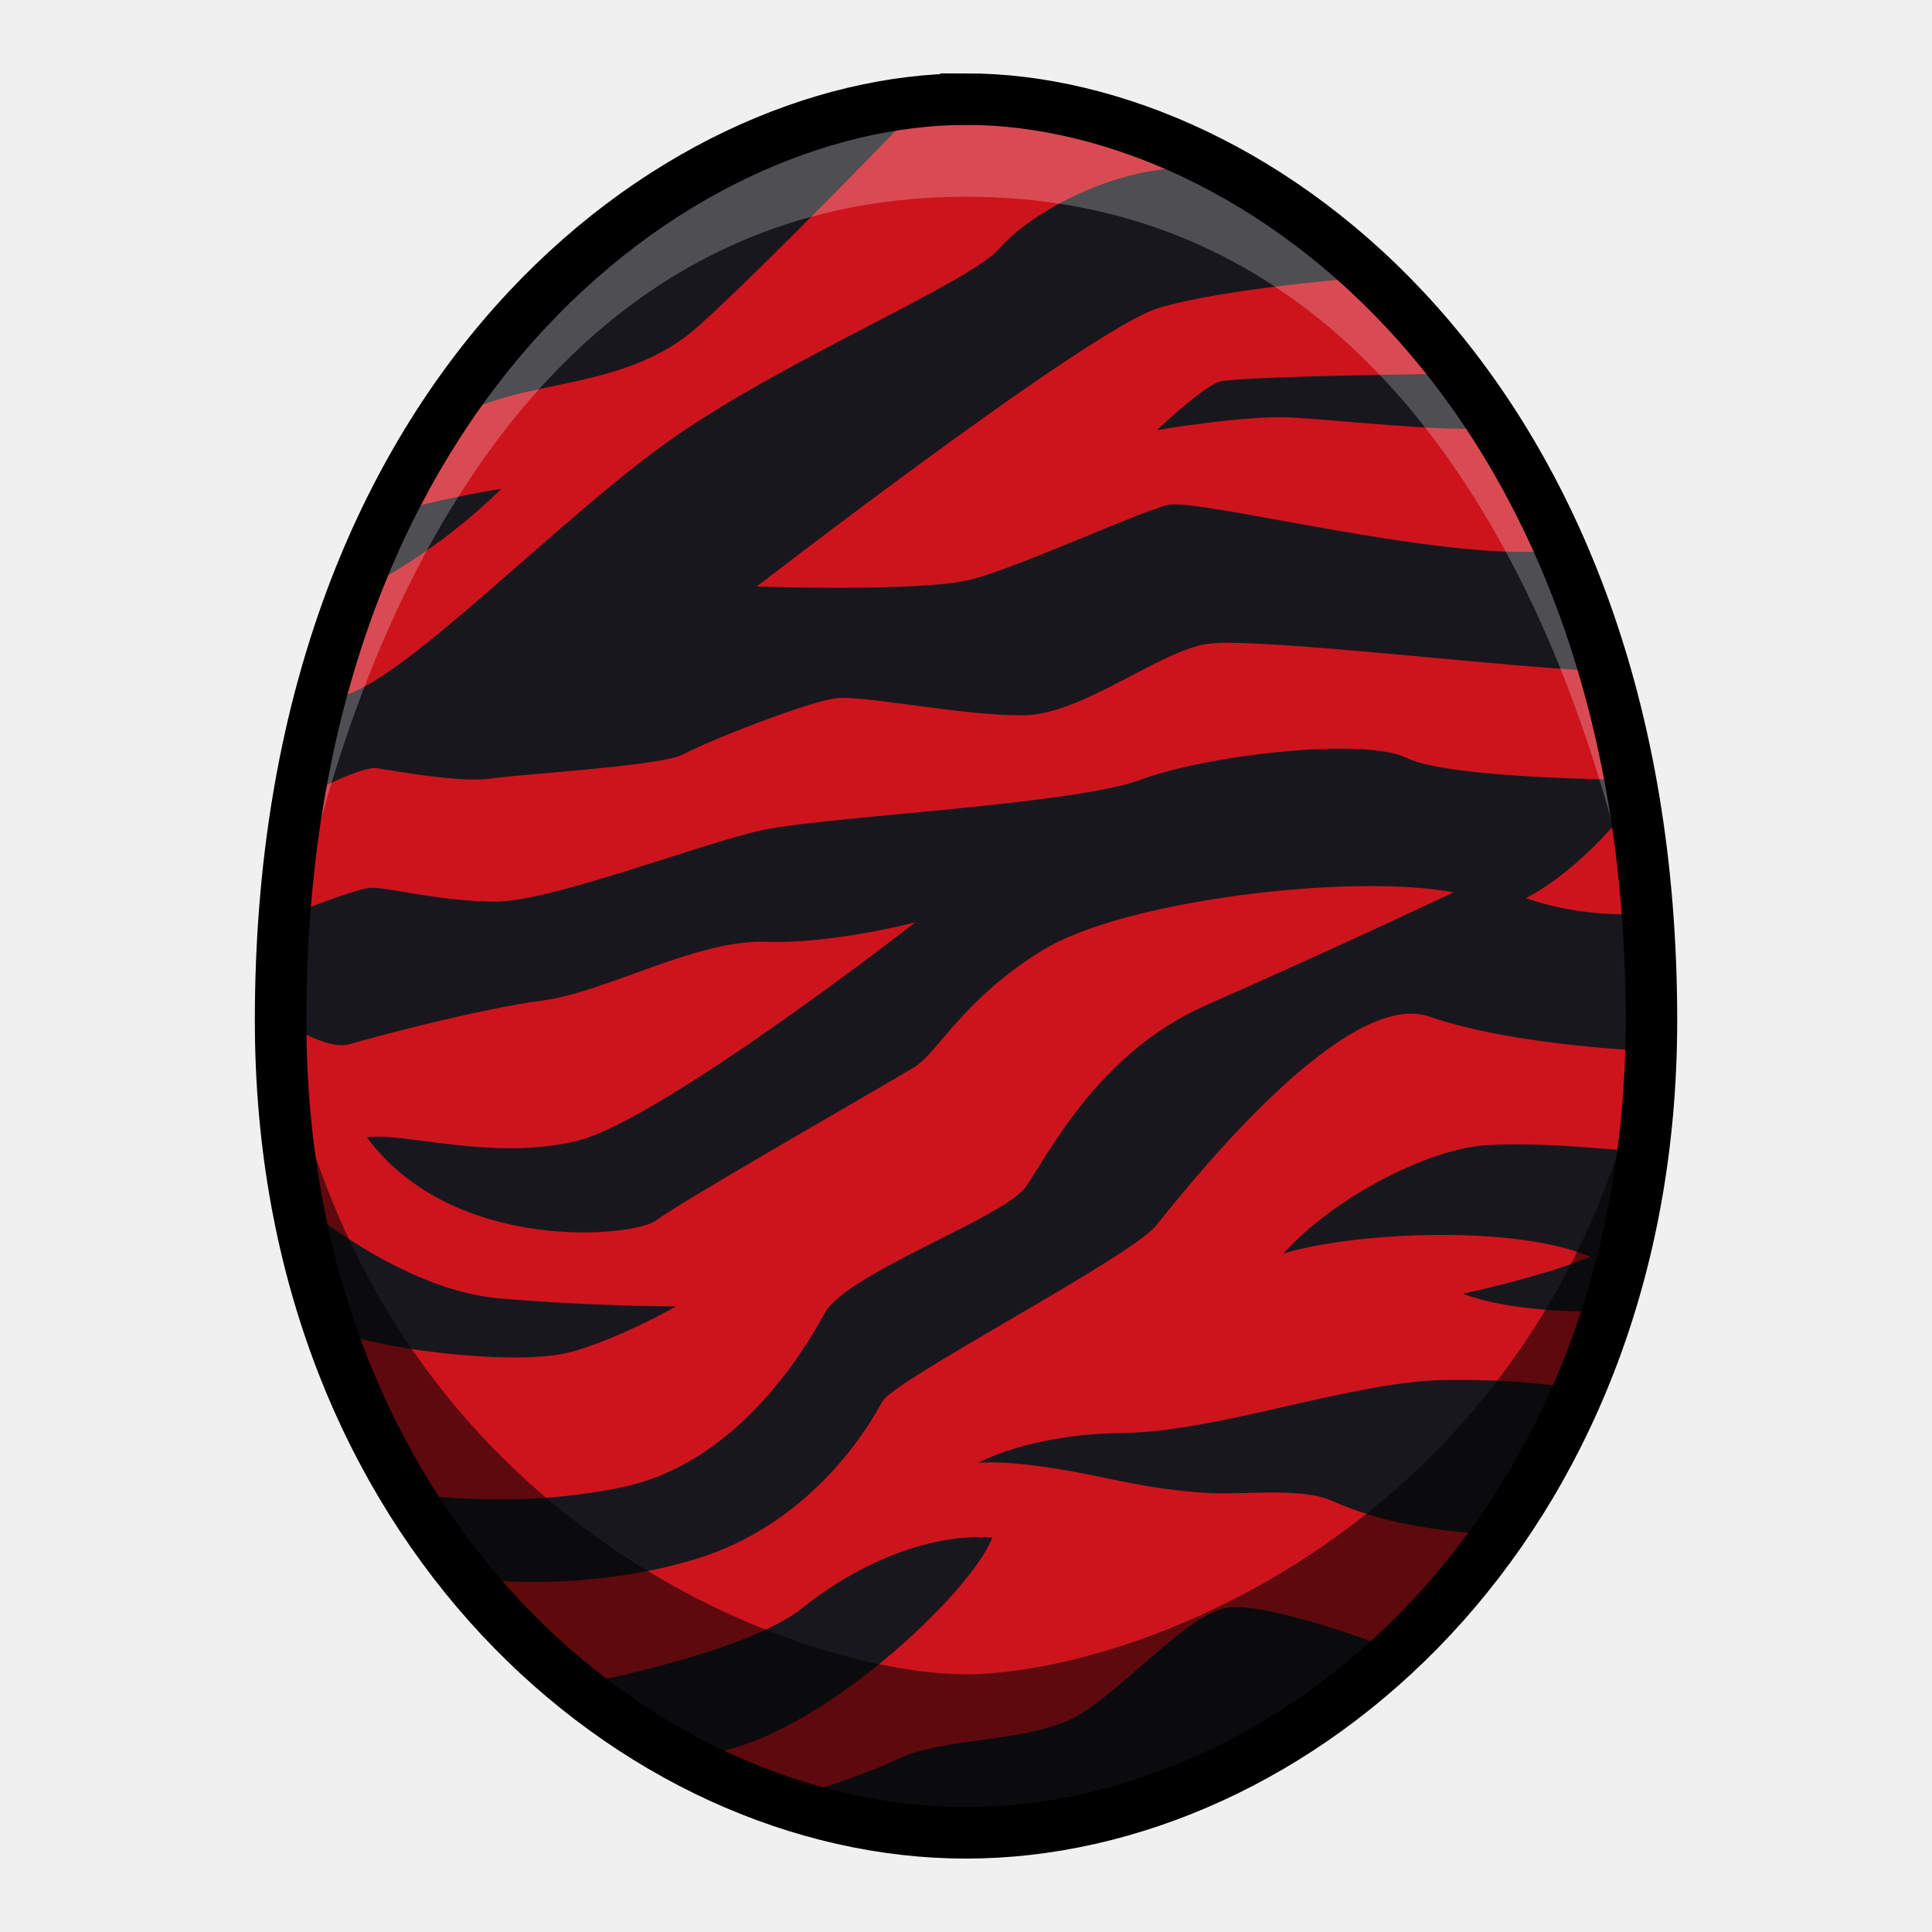
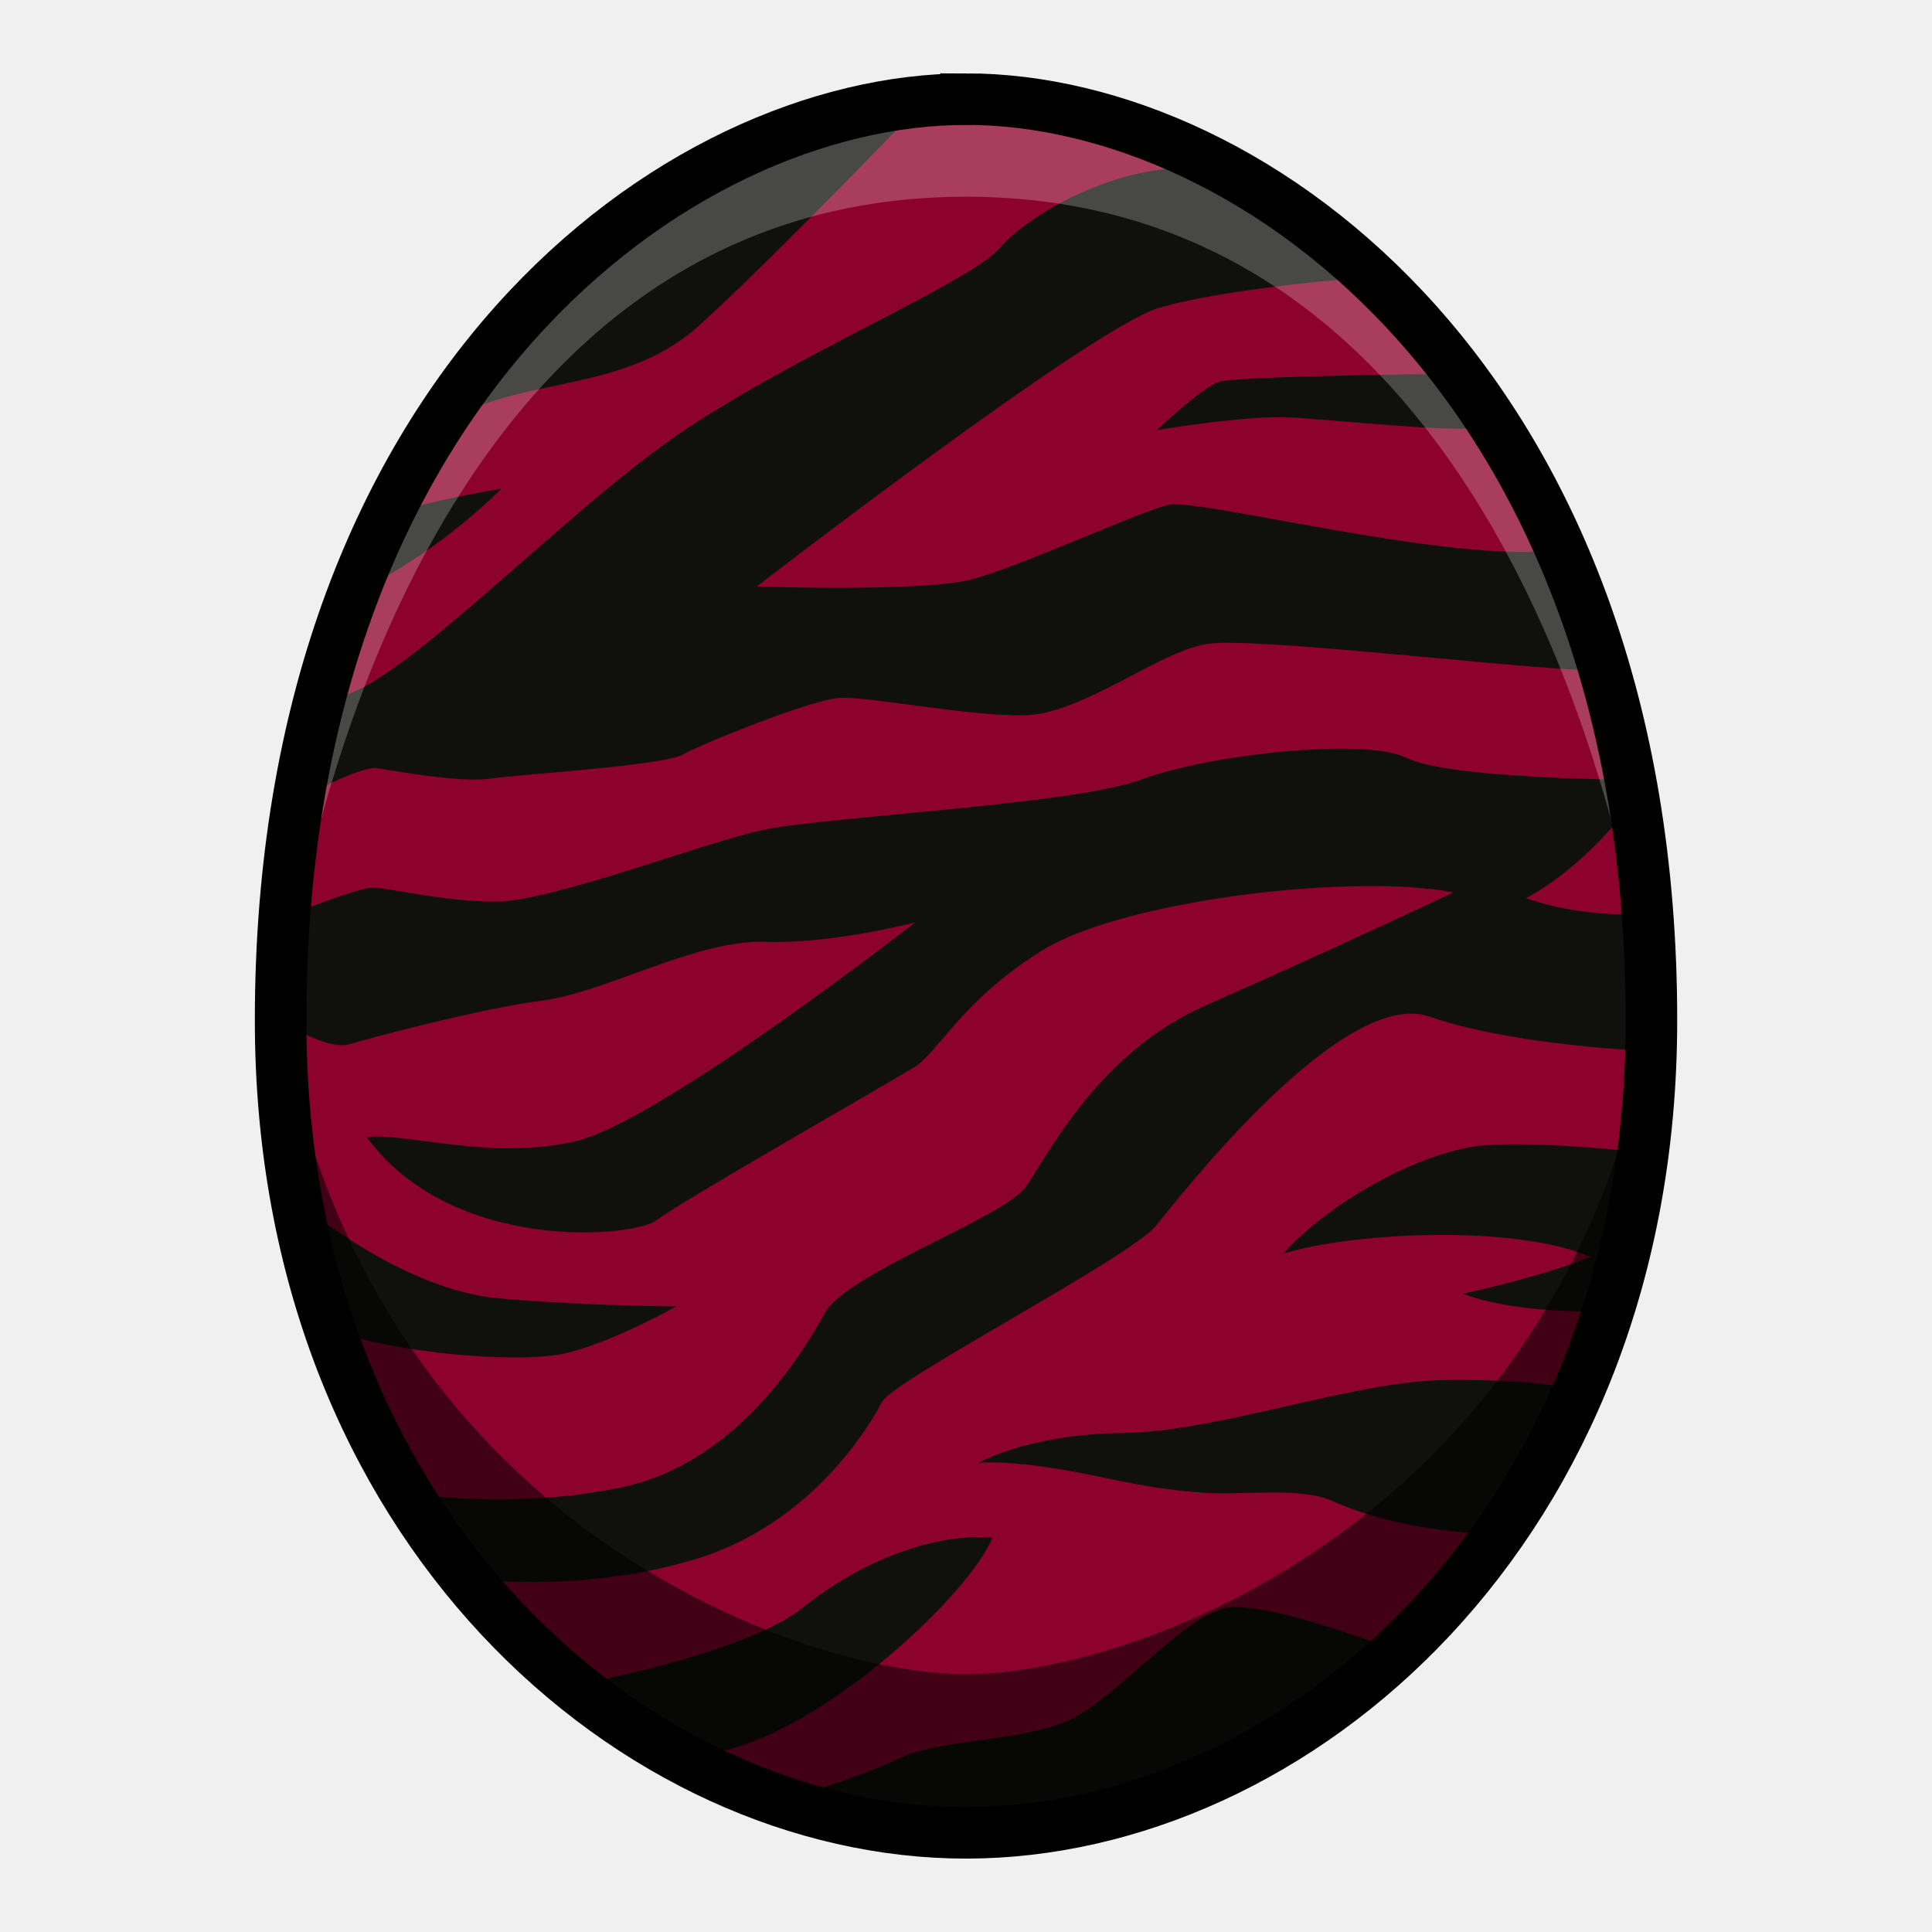
<svg xmlns="http://www.w3.org/2000/svg" viewBox="0 0 39.687 39.687">
-   <path d="M19.844 2.037c-5.953 0-14.08 5.976-14.08 18.922 0 10.441 7.34 16.691 14.08 16.691s14.08-6.25 14.08-16.691c0-12.946-8.127-18.923-14.08-18.923z" fill="#19171e" />
-   <path d="M19.256 2.286c-.316.008-.5.03-.5.03s-2.881 3-4.393 4.37-3.59 1.062-5.008 1.889L7.937 10.63c.567-.307 2.363-.59 2.363-.59-1.37 1.347-2.717 1.985-2.717 1.985l-.638 2.29c1.276-.212 4.583-3.732 6.945-5.362 2.363-1.63 6.024-3.142 6.639-3.85.614-.71 2.291-1.654 3.85-1.654-2.02-1.099-4.172-1.187-5.123-1.163zm8.88 3.407s-2.954.213-4.348.638c-1.393.425-8.244 5.717-8.244 5.717s3.378.118 4.394-.142 3.449-1.393 4.063-1.535c.614-.142 5.575 1.157 7.843.944l-1.252-2.527c-.898.094-3.166-.166-4.087-.213-.921-.047-2.74.26-2.74.26s.921-.874 1.275-.992c.355-.118 4.796-.165 4.796-.165l-1.7-1.985zm-2.775 7.513a3.63 3.63 0 0 0-.58.023c-.993.165-2.552 1.44-3.733 1.464-1.181.024-3.236-.4-3.826-.354-.591.048-2.765.922-3.19 1.158-.425.236-3.307.402-3.945.496s-2.032-.166-2.339-.213c-.307-.047-1.346.496-1.346.496l-.354 2.48s1.251-.495 1.559-.519c.307-.024 1.44.284 2.575.284 1.134 0 4.181-1.181 5.457-1.465 1.275-.283 6.402-.52 7.795-1.04 1.394-.52 4.607-.873 5.457-.448.851.425 4.488.448 4.488.448l.119.52s-.94 1.272-2.15 1.914c1.07.38 2.15.33 2.15.33l.401-1.96-.968-3.048c-1.158.02-5.77-.537-7.57-.566zm2.526 4.998c-2.28.037-5.22.547-6.46 1.309-1.654 1.016-2.15 2.102-2.647 2.41-.496.306-4.842 2.787-5.291 3.141-.449.355-4.181.703-5.953-1.701.709-.118 2.598.497 4.323.071 1.725-.425 6.945-4.488 6.945-4.488s-1.701.449-3.095.401c-1.393-.047-3.283 1.04-4.559 1.205-1.276.165-3.496.756-3.969.898-.472.142-1.417-.49-1.417-.49l.567 3.891s1.984 1.654 3.921 1.82c1.937.165 3.638.165 3.638.165s-1.204.685-2.196.945c-.993.26-3.592 0-4.773-.425l1.394 3.307s2.174.378 4.489-.118 3.685-2.74 4.134-3.567c.449-.827 3.685-1.961 4.134-2.599.449-.638 1.488-2.764 3.709-3.732a235.68 235.68 0 0 0 5.079-2.316c-.526-.1-1.213-.14-1.973-.127zm1.127 2.619c-1.825-.037-4.763 3.739-5.273 4.36-.543.66-5.386 3.165-5.622 3.614-.236.449-1.418 2.504-3.85 3.236-2.434.733-4.725.378-4.725.378l2.197 2.22s3.544-.637 4.748-1.605c1.205-.969 2.693-1.536 3.897-1.442-.448 1.158-3.637 4.158-5.858 4.441l1.56.945s1.512-.425 2.386-.85c.874-.426 2.716-.33 3.66-.874.946-.543 2.245-2.079 3.072-2.22.827-.142 3.402.85 3.402.85l2.339-2.363s-1.961.047-3.591-.685c-.63-.283-1.848-.113-2.577-.161-1.157-.076-1.836-.27-2.691-.43-1.394-.26-1.985-.188-1.985-.188s1.016-.59 2.977-.614c1.96-.024 4.7-1.064 6.614-1.087 1.914-.024 2.788.213 2.788.213l.567-1.63s-1.795.094-3-.355c0 0 1.559-.33 2.622-.756-1.512-.661-4.82-.52-6.308-.07 1.04-1.158 2.953-2.127 4.11-2.221 1.158-.095 3.26.142 3.26.142l.19-2.08s-2.787-.094-4.56-.708a1.13 1.13 0 0 0-.349-.06z" fill="#cd141d" />
+   <path d="M19.844 2.037c-5.953 0-14.08 5.976-14.08 18.922 0 10.441 7.34 16.691 14.08 16.691s14.08-6.25 14.08-16.691c0-12.946-8.127-18.923-14.08-18.923z" fill="#10110e" />
+   <path d="M19.256 2.286c-.316.008-.5.03-.5.03s-2.881 3-4.393 4.37-3.59 1.062-5.008 1.889L7.937 10.63c.567-.307 2.363-.59 2.363-.59-1.37 1.347-2.717 1.985-2.717 1.985l-.638 2.29c1.276-.212 4.583-3.732 6.945-5.362 2.363-1.63 6.024-3.142 6.639-3.85.614-.71 2.291-1.654 3.85-1.654-2.02-1.099-4.172-1.187-5.123-1.163zm8.88 3.407s-2.954.213-4.348.638c-1.393.425-8.244 5.717-8.244 5.717s3.378.118 4.394-.142 3.449-1.393 4.063-1.535c.614-.142 5.575 1.157 7.843.944l-1.252-2.527c-.898.094-3.166-.166-4.087-.213-.921-.047-2.74.26-2.74.26s.921-.874 1.275-.992c.355-.118 4.796-.165 4.796-.165l-1.7-1.985zm-2.775 7.513a3.63 3.63 0 0 0-.58.023c-.993.165-2.552 1.44-3.733 1.464-1.181.024-3.236-.4-3.826-.354-.591.048-2.765.922-3.19 1.158-.425.236-3.307.402-3.945.496s-2.032-.166-2.339-.213c-.307-.047-1.346.496-1.346.496l-.354 2.48s1.251-.495 1.559-.519c.307-.024 1.44.284 2.575.284 1.134 0 4.181-1.181 5.457-1.465 1.275-.283 6.402-.52 7.795-1.04 1.394-.52 4.607-.873 5.457-.448.851.425 4.488.448 4.488.448l.119.52s-.94 1.272-2.15 1.914c1.07.38 2.15.33 2.15.33l.401-1.96-.968-3.048c-1.158.02-5.77-.537-7.57-.566zm2.526 4.998c-2.28.037-5.22.547-6.46 1.309-1.654 1.016-2.15 2.102-2.647 2.41-.496.306-4.842 2.787-5.291 3.141-.449.355-4.181.703-5.953-1.701.709-.118 2.598.497 4.323.071 1.725-.425 6.945-4.488 6.945-4.488s-1.701.449-3.095.401c-1.393-.047-3.283 1.04-4.559 1.205-1.276.165-3.496.756-3.969.898-.472.142-1.417-.49-1.417-.49l.567 3.891s1.984 1.654 3.921 1.82c1.937.165 3.638.165 3.638.165s-1.204.685-2.196.945c-.993.26-3.592 0-4.773-.425l1.394 3.307s2.174.378 4.489-.118 3.685-2.74 4.134-3.567c.449-.827 3.685-1.961 4.134-2.599.449-.638 1.488-2.764 3.709-3.732a235.68 235.68 0 0 0 5.079-2.316c-.526-.1-1.213-.14-1.973-.127zm1.127 2.619c-1.825-.037-4.763 3.739-5.273 4.36-.543.66-5.386 3.165-5.622 3.614-.236.449-1.418 2.504-3.85 3.236-2.434.733-4.725.378-4.725.378l2.197 2.22s3.544-.637 4.748-1.605c1.205-.969 2.693-1.536 3.897-1.442-.448 1.158-3.637 4.158-5.858 4.441l1.56.945s1.512-.425 2.386-.85c.874-.426 2.716-.33 3.66-.874.946-.543 2.245-2.079 3.072-2.22.827-.142 3.402.85 3.402.85l2.339-2.363s-1.961.047-3.591-.685c-.63-.283-1.848-.113-2.577-.161-1.157-.076-1.836-.27-2.691-.43-1.394-.26-1.985-.188-1.985-.188s1.016-.59 2.977-.614c1.96-.024 4.7-1.064 6.614-1.087 1.914-.024 2.788.213 2.788.213l.567-1.63s-1.795.094-3-.355c0 0 1.559-.33 2.622-.756-1.512-.661-4.82-.52-6.308-.07 1.04-1.158 2.953-2.127 4.11-2.221 1.158-.095 3.26.142 3.26.142l.19-2.08s-2.787-.094-4.56-.708a1.13 1.13 0 0 0-.349-.06z" fill="#8d012e" />
  <path d="M19.844 2.037c-8.886 0-14.08 9.48-14.08 18.922 0 0 1.718-16.918 14.08-16.918s14.08 16.918 14.08 16.918c0-9.442-5.195-18.923-14.08-18.923z" opacity=".238" fill="#fff" />
  <path d="M5.764 20.959c.25 12.682 10.938 16.691 14.08 16.691 3.141 0 13.83-4.009 14.08-16.691-1.822 10.27-10.607 13.433-14.08 13.433-3.474 0-12.258-3.164-14.08-13.433z" opacity=".541" />
  <path d="M19.844 2.037c-5.953 0-14.08 5.976-14.08 18.922 0 10.441 7.34 16.691 14.08 16.691s14.08-6.25 14.08-16.691c0-12.946-8.127-18.923-14.08-18.923z" fill="none" stroke="#000" stroke-width="1.058" />
</svg>
